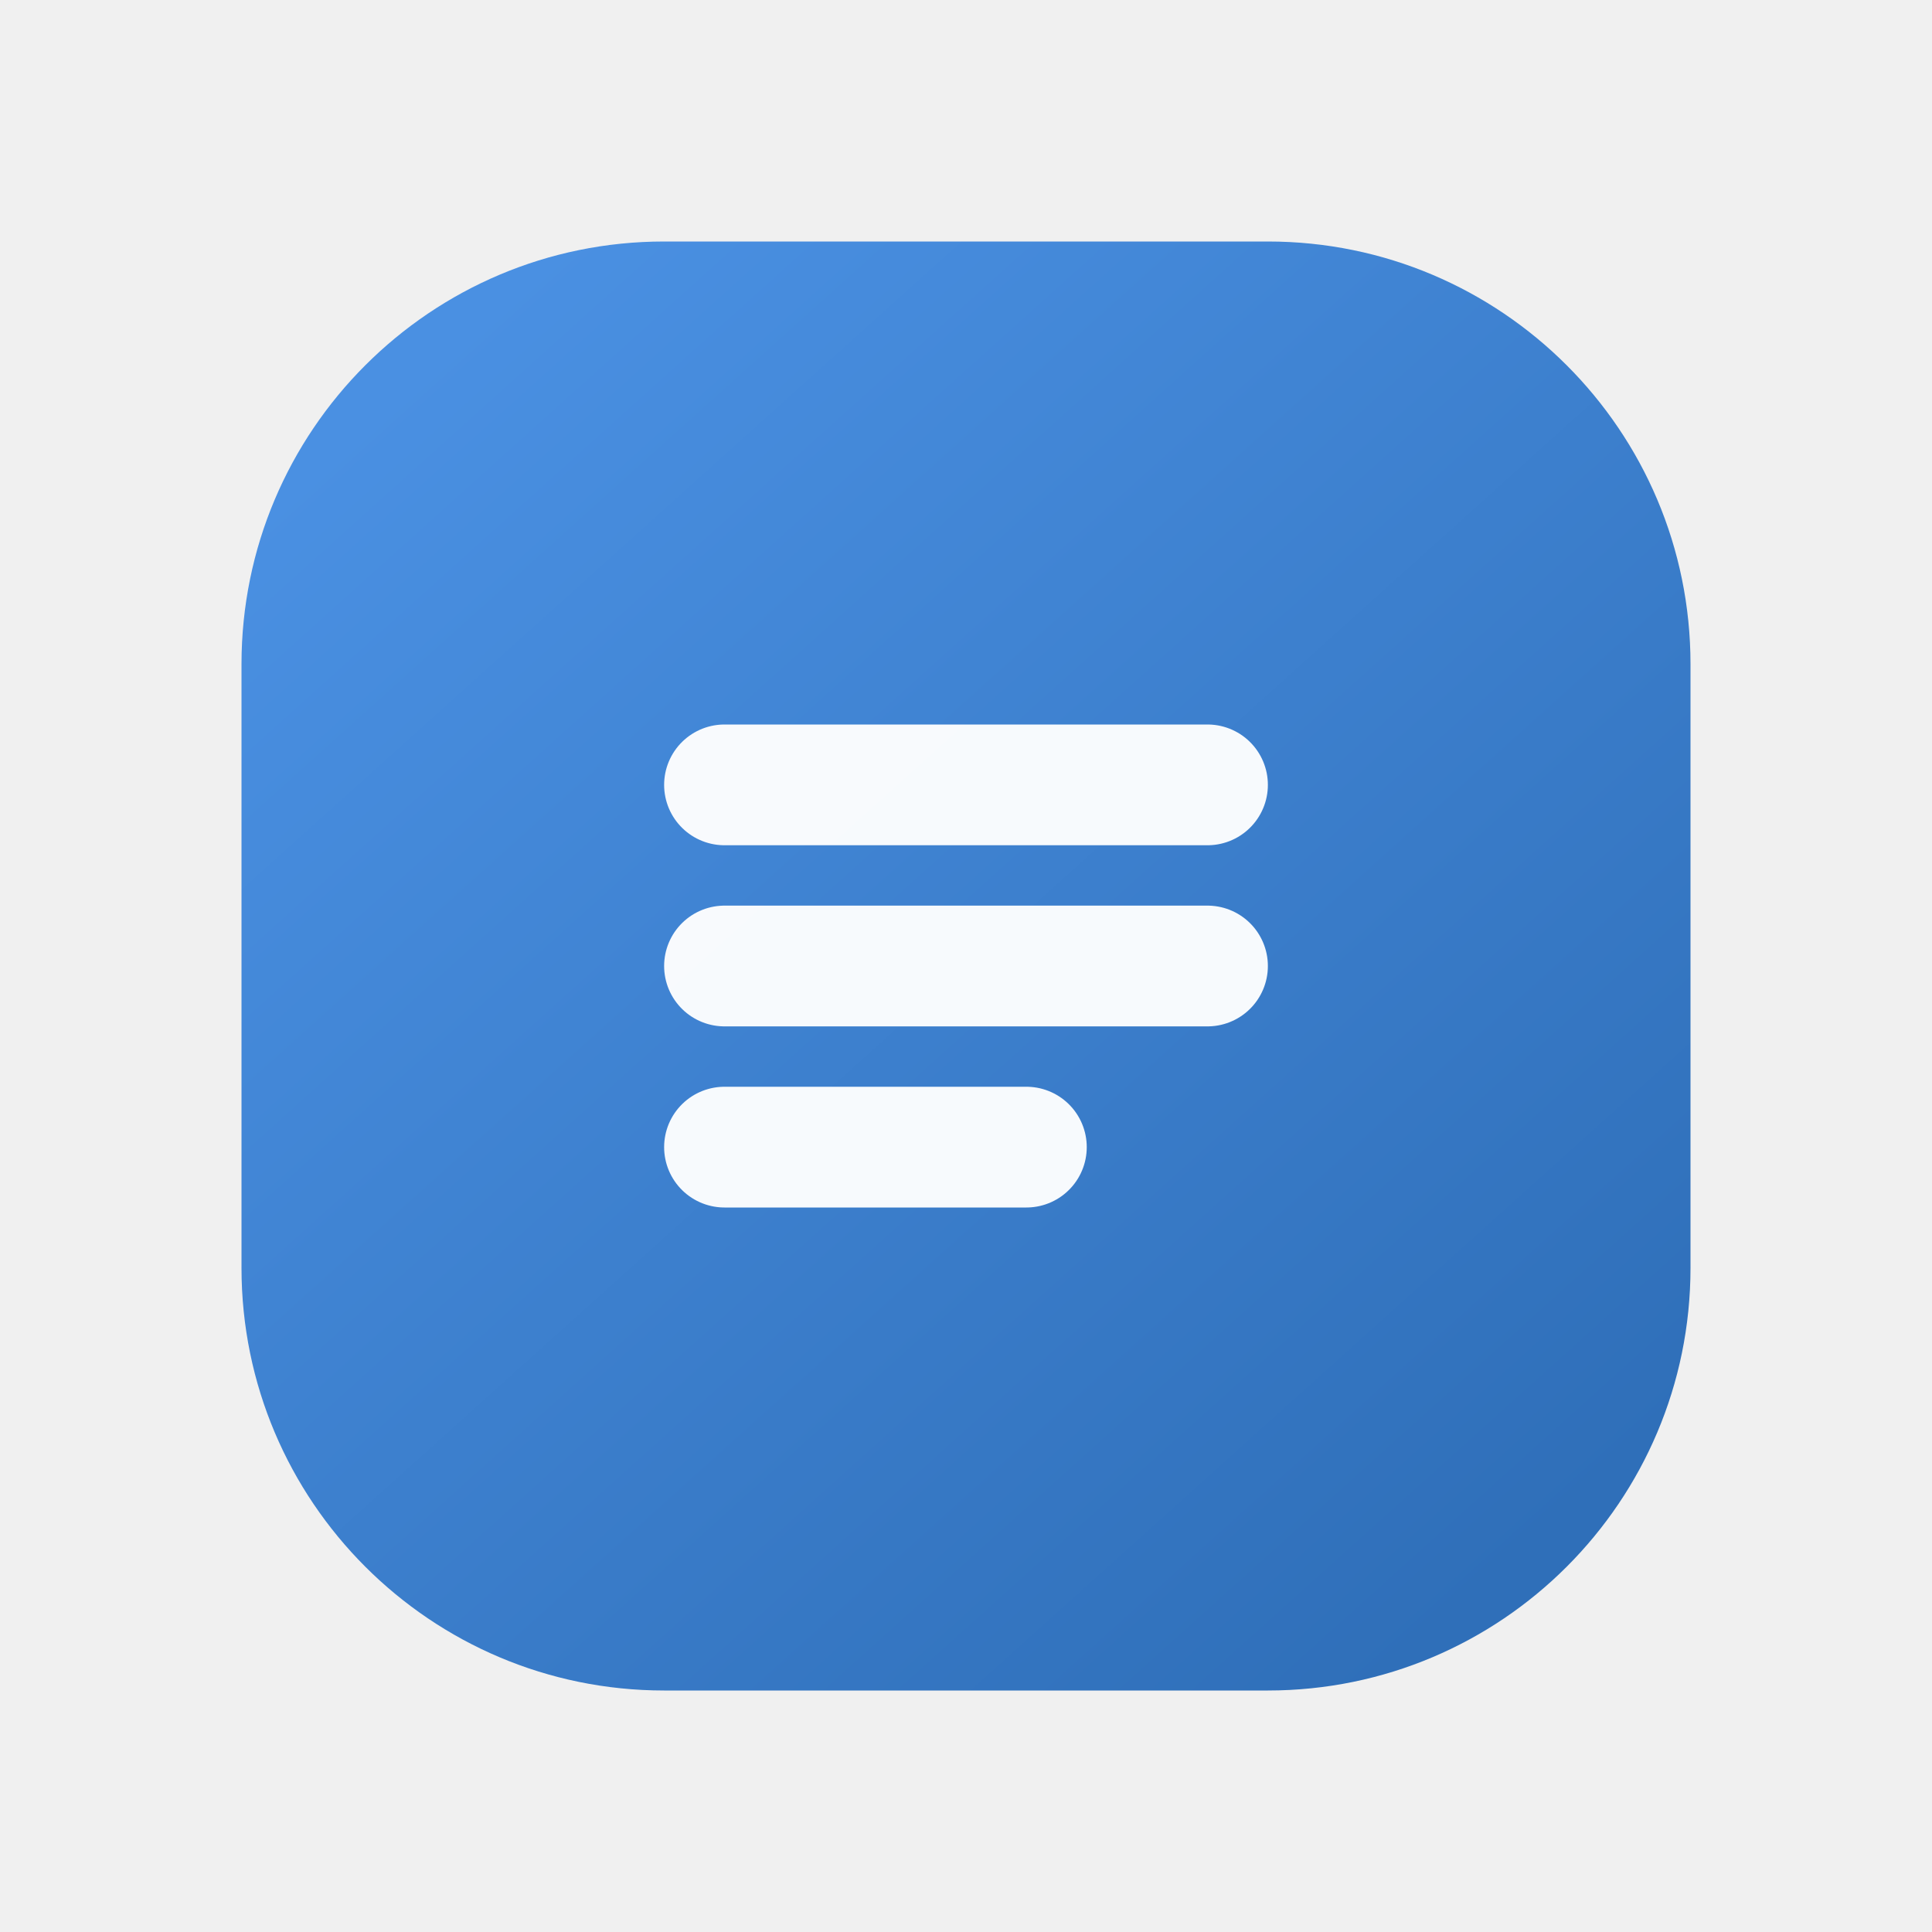
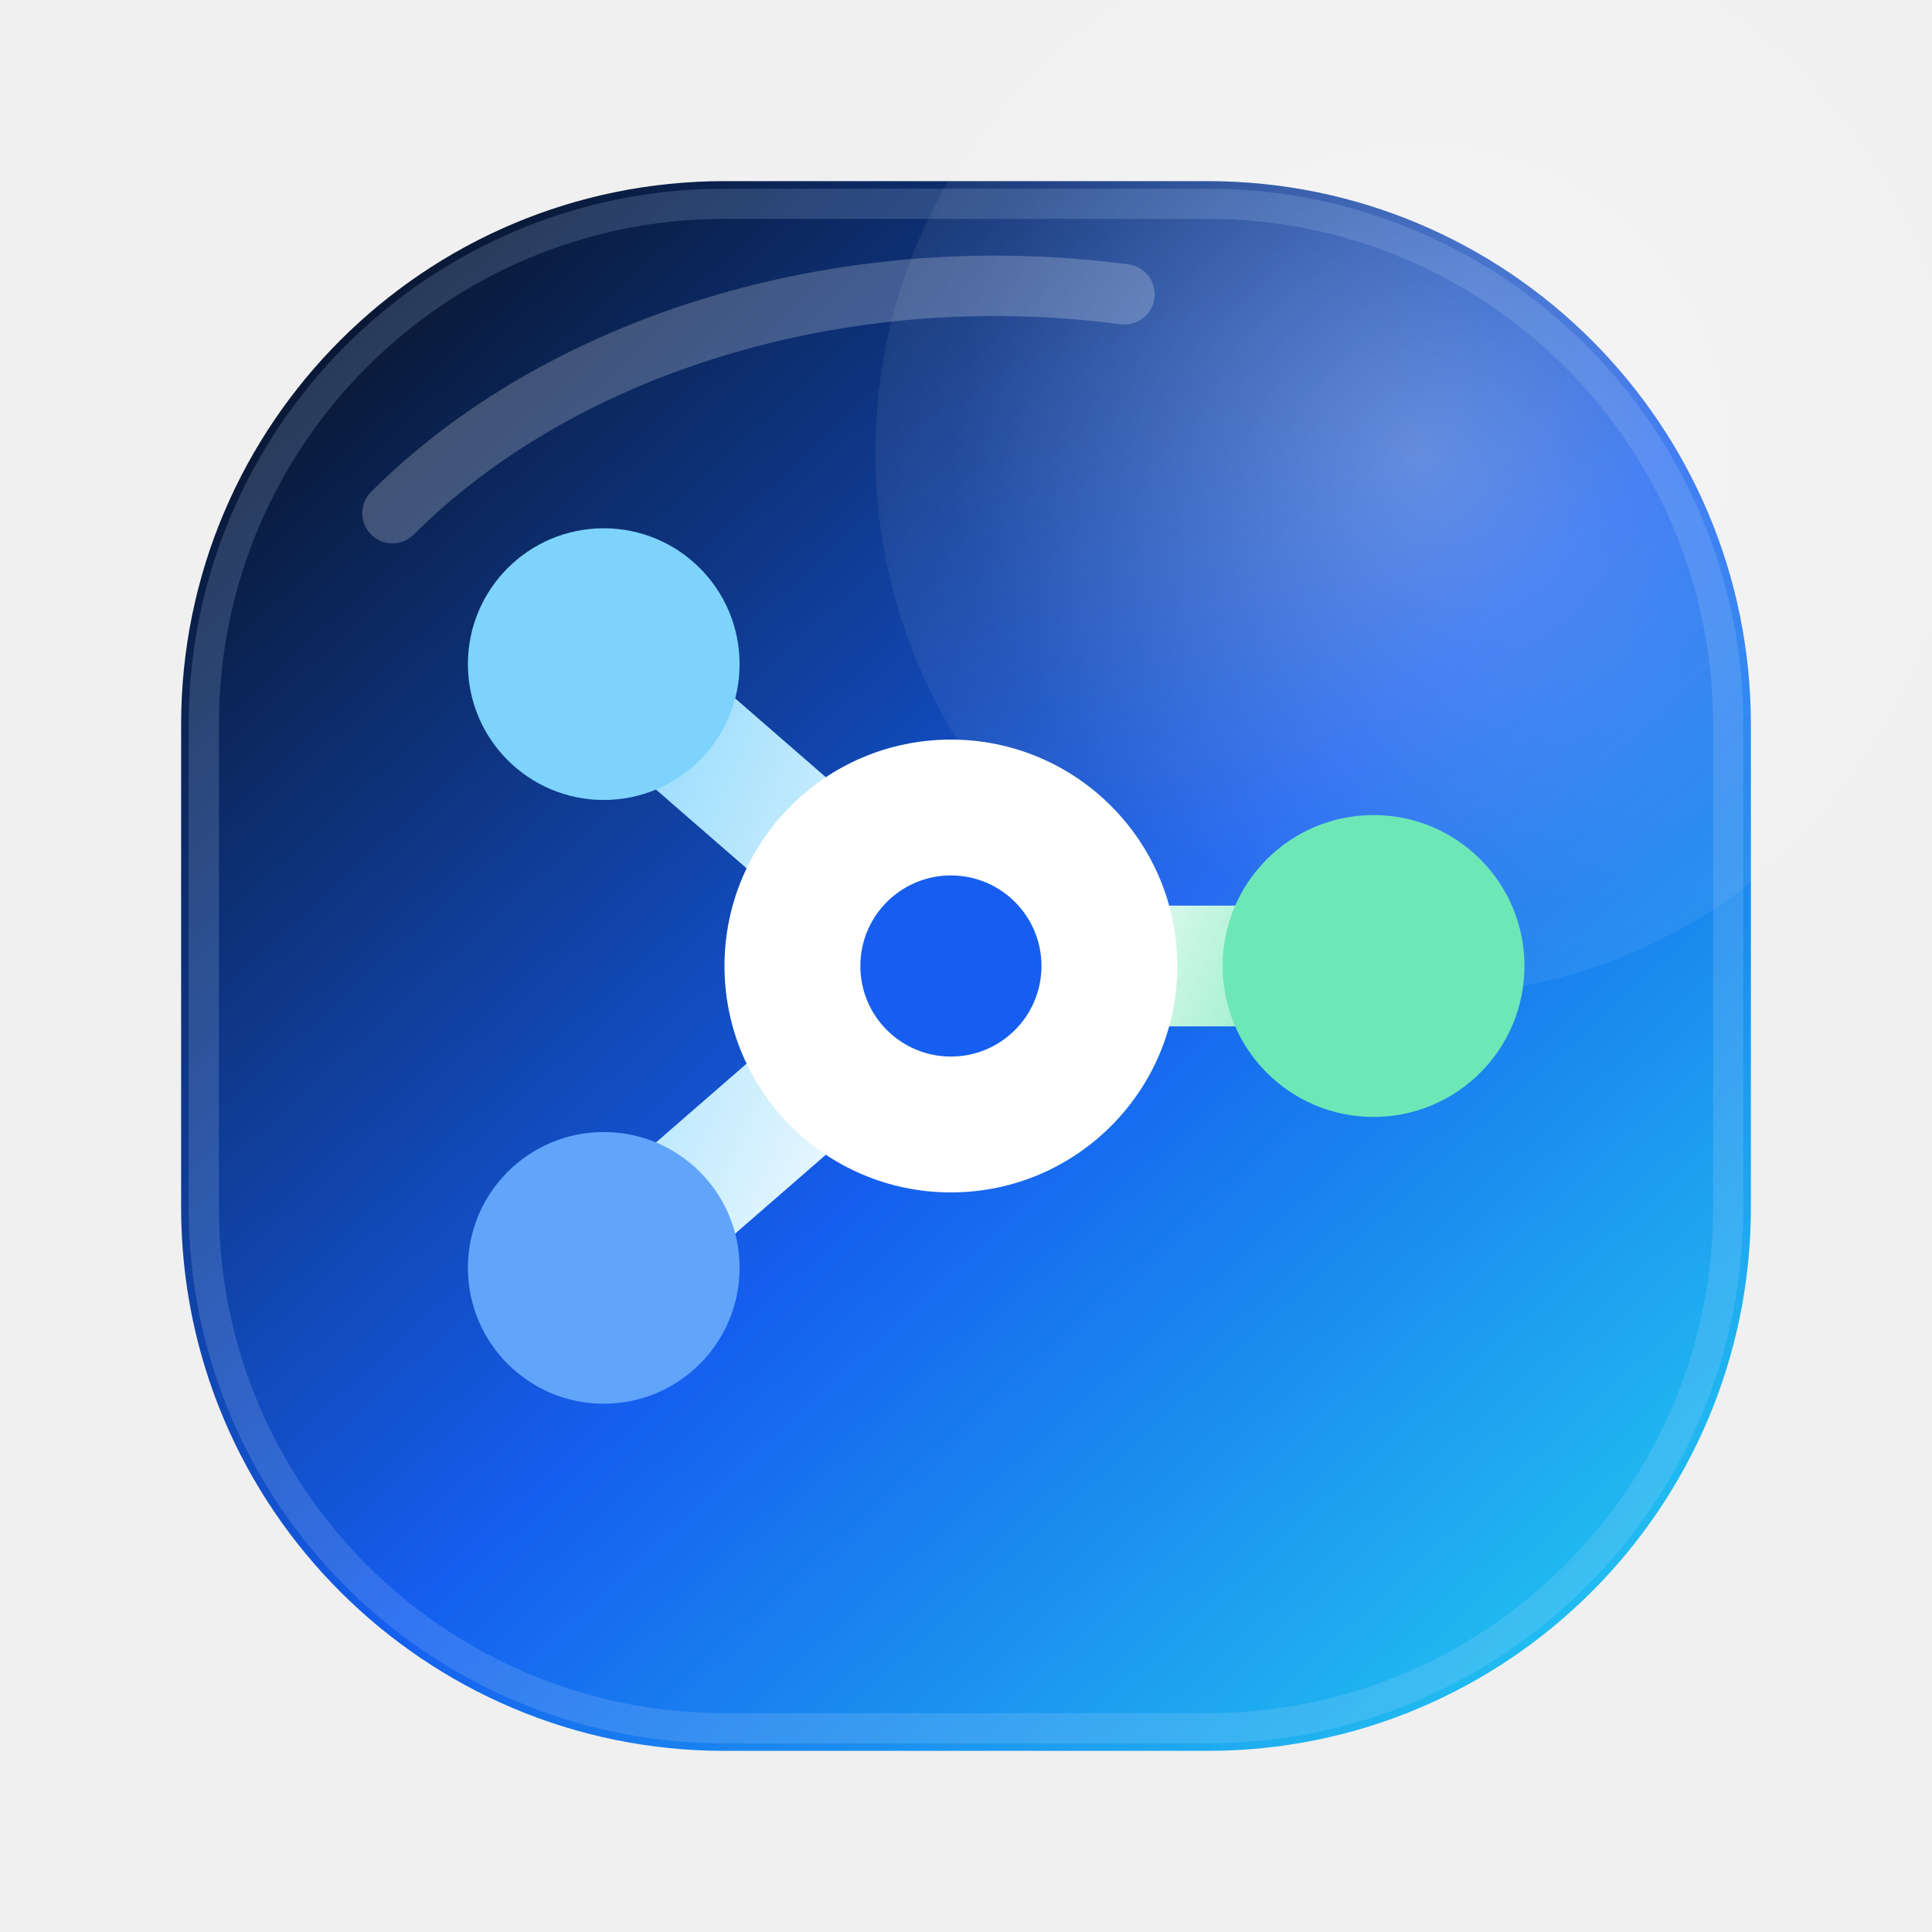
<svg xmlns="http://www.w3.org/2000/svg" viewBox="0 0 64 64" role="img" aria-label="LLM MDT">
  <defs>
-     <linearGradient id="g" x1="14" y1="12" x2="50" y2="52" gradientUnits="userSpaceOnUse">
-       <stop offset="0" stop-color="#4a90e2" />
-       <stop offset="1" stop-color="#2f6fb9" />
+     <linearGradient id="bg" x1="10" y1="8" x2="54" y2="56" gradientUnits="userSpaceOnUse">
+       <stop offset="0" stop-color="#081122" />
+       <stop offset="0.55" stop-color="#155eef" />
+       <stop offset="1" stop-color="#22c7f0" />
+     </linearGradient>
+     <radialGradient id="glow" cx="0" cy="0" r="1" gradientUnits="userSpaceOnUse" gradientTransform="translate(47 15) rotate(123) scale(28)">
+       <stop offset="0" stop-color="#ffffff" stop-opacity="0.34" />
+       <stop offset="0.55" stop-color="#ffffff" stop-opacity="0.08" />
+       <stop offset="1" stop-color="#ffffff" stop-opacity="0" />
+     </radialGradient>
+     <linearGradient id="path" x1="18" y1="22" x2="46" y2="34" gradientUnits="userSpaceOnUse">
+       <stop offset="0" stop-color="#7dd3fc" />
+       <stop offset="0.62" stop-color="#ffffff" />
+       <stop offset="1" stop-color="#6ee7b7" />
    </linearGradient>
  </defs>
-   <rect x="8" y="8" width="48" height="48" rx="14" fill="url(#g)" />
-   <path d="M24 26h16M24 32h16M24 38h10" fill="none" stroke="#ffffff" stroke-width="4" stroke-linecap="round" opacity="0.96" />
+   <rect x="6" y="6" width="52" height="52" rx="18" fill="url(#bg)" />
+   <circle cx="47" cy="15" r="18" fill="url(#glow)" />
+   <rect x="6.75" y="6.75" width="50.5" height="50.5" rx="17.25" fill="none" stroke="#bfdbfe" stroke-opacity="0.18" />
+   <path d="M20 22 31.5 32 45.5 32M20 42 31.5 32" fill="none" stroke="url(#path)" stroke-width="4" stroke-linecap="round" stroke-linejoin="round" />
+   <circle cx="20" cy="22" r="4.5" fill="#7dd3fc" />
+   <circle cx="20" cy="42" r="4.5" fill="#60a5fa" />
+   <circle cx="31.5" cy="32" r="7.5" fill="#ffffff" />
+   <circle cx="31.5" cy="32" r="3" fill="#155eef" />
+   <circle cx="45.5" cy="32" r="5" fill="#6ee7b7" />
+   <path d="M13 17c5.5-5.5 14.75-8.5 24.25-7.25" fill="none" stroke="#ffffff" stroke-opacity="0.22" stroke-width="2" stroke-linecap="round" />
</svg>
